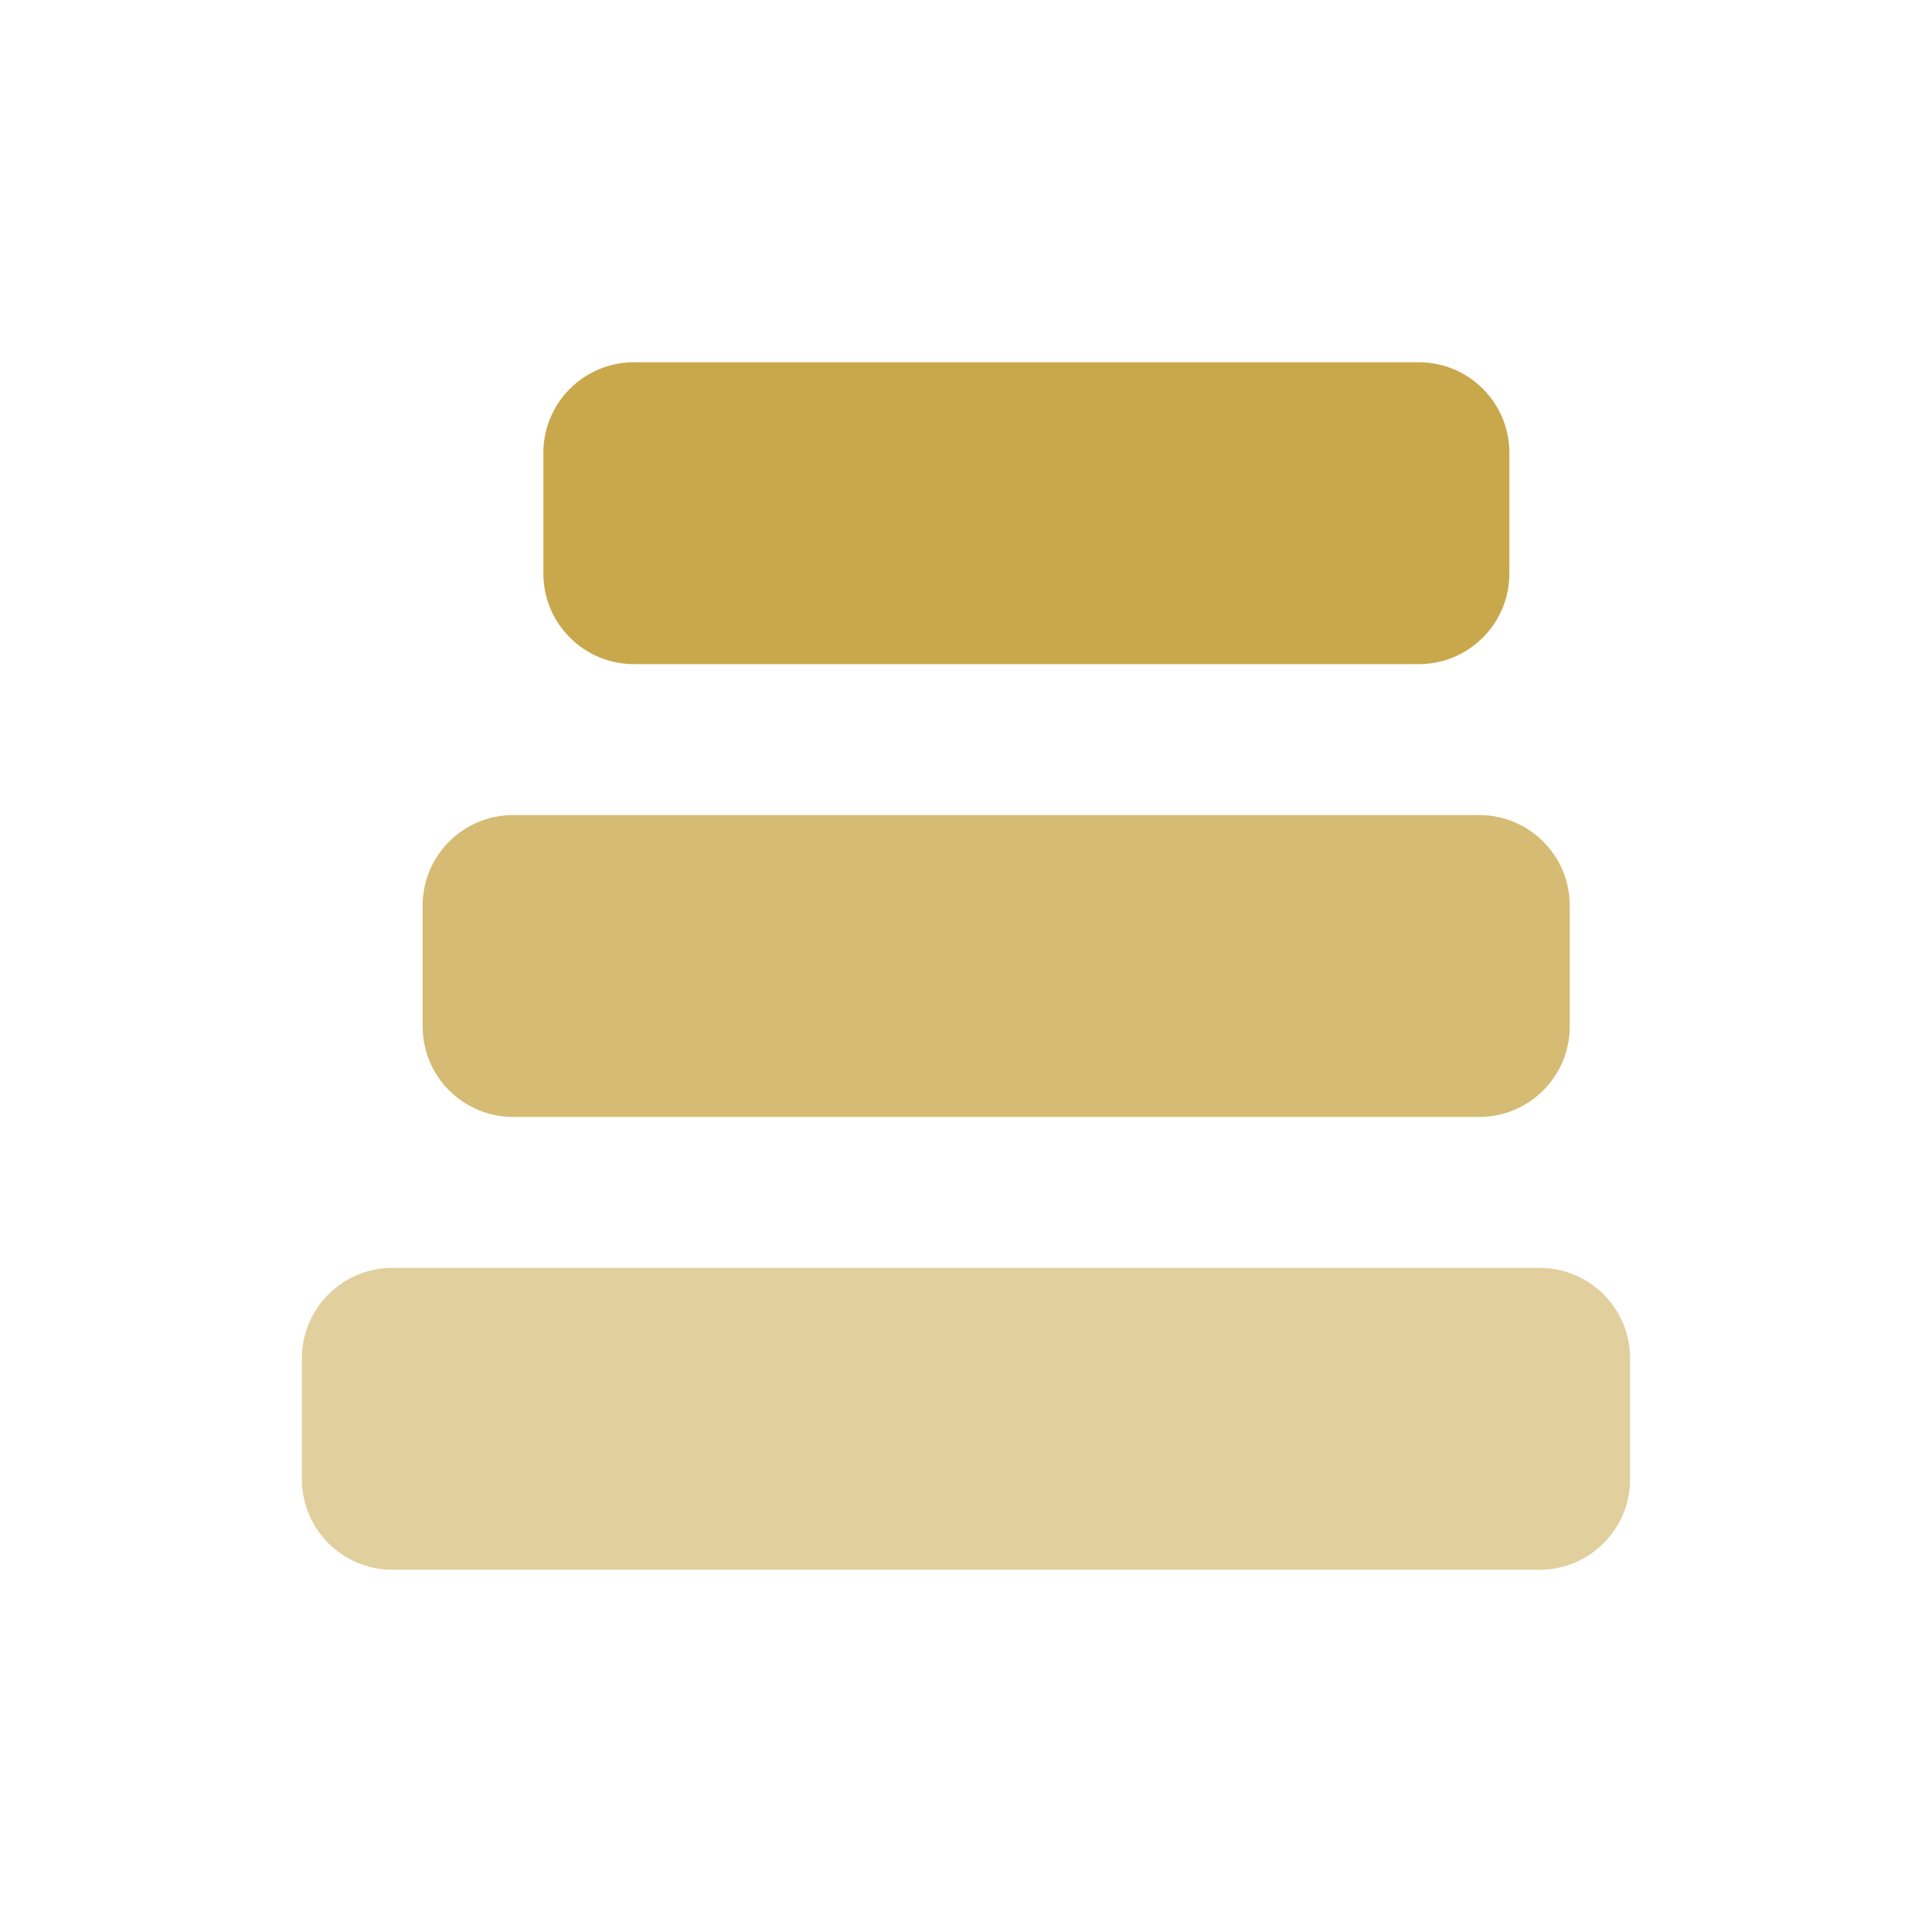
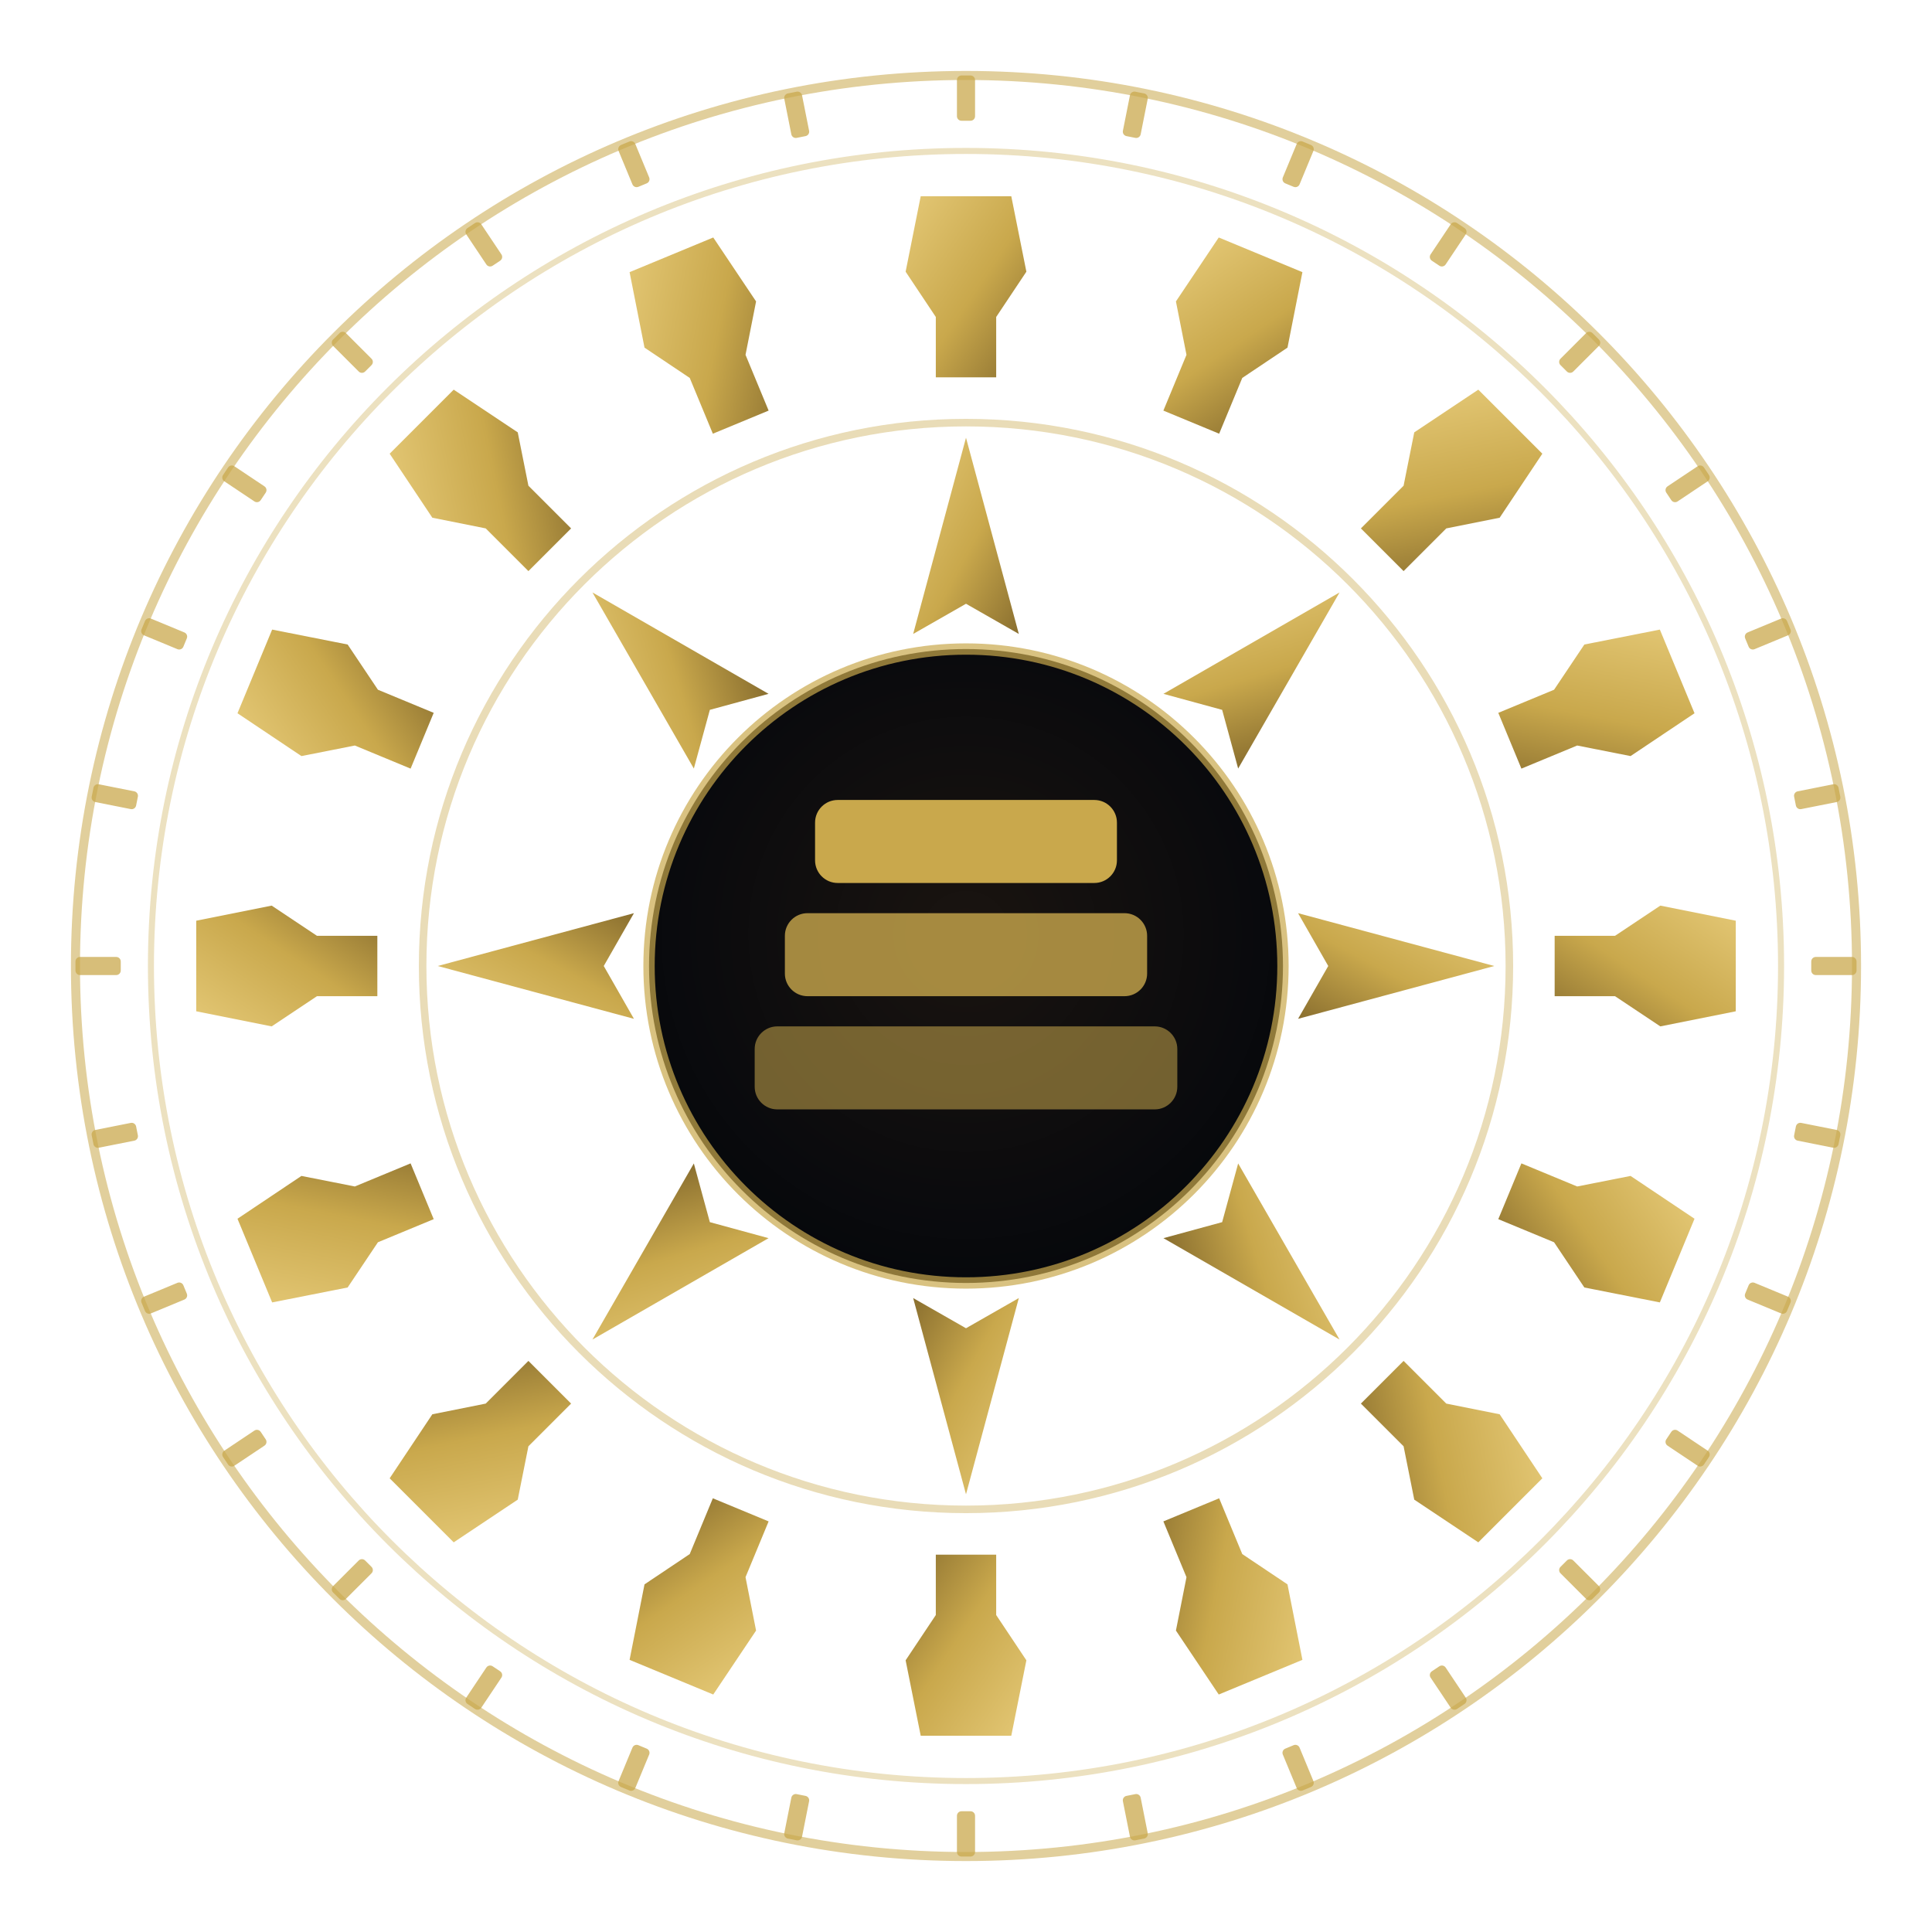
- <svg xmlns="http://www.w3.org/2000/svg" viewBox="0 0 64 64" width="64" height="64" role="img" aria-label="ShortStack">
-   <rect x="10" y="42" width="44" height="10" rx="3" fill="#C9A84C" opacity="0.55" />
-   <rect x="14" y="27" width="38" height="10" rx="3" fill="#C9A84C" opacity="0.78" />
-   <rect x="18" y="12" width="32" height="10" rx="3" fill="#C9A84C" />
+ <svg xmlns="http://www.w3.org/2000/svg" viewBox="0 0 256 256" width="256" height="256" role="img" aria-label="ShortStack">
+   <defs>
+     <linearGradient id="ss-gold" x1="0" y1="0" x2="1" y2="1">
+       <stop offset="0%" stop-color="#E4C876" />
+       <stop offset="55%" stop-color="#C9A84C" />
+       <stop offset="100%" stop-color="#8A6F2F" />
+     </linearGradient>
+     <radialGradient id="ss-core" cx="50%" cy="45%" r="55%">
+       <stop offset="0%" stop-color="#1a1410" />
+       <stop offset="100%" stop-color="#06080c" />
+     </radialGradient>
+     <g id="ss-wedge">
+       <path d="M -6 -102 L 6 -102 L 8 -92 L 4 -86 L 4 -78 L -4 -78 L -4 -86 L -8 -92 Z" fill="url(#ss-gold)" />
+     </g>
+     <g id="ss-ray">
+       <path d="M 0 -70 L 7 -44 L 0 -48 L -7 -44 Z" fill="url(#ss-gold)" />
+     </g>
+     <g id="ss-notch">
+       <rect x="-1.2" y="-118" width="2.4" height="6" rx="0.6" fill="#C9A84C" />
+     </g>
+   </defs>
+   <g transform="translate(128 128)">
+     <circle r="118" fill="none" stroke="#C9A84C" stroke-opacity="0.55" stroke-width="1.2" />
+     <circle r="108" fill="none" stroke="#C9A84C" stroke-opacity="0.35" stroke-width="0.8" />
+     <g opacity="0.75">
+       <use href="#ss-notch" transform="rotate(0)" />
+       <use href="#ss-notch" transform="rotate(11.25)" />
+       <use href="#ss-notch" transform="rotate(22.5)" />
+       <use href="#ss-notch" transform="rotate(33.75)" />
+       <use href="#ss-notch" transform="rotate(45)" />
+       <use href="#ss-notch" transform="rotate(56.25)" />
+       <use href="#ss-notch" transform="rotate(67.5)" />
+       <use href="#ss-notch" transform="rotate(78.75)" />
+       <use href="#ss-notch" transform="rotate(90)" />
+       <use href="#ss-notch" transform="rotate(101.25)" />
+       <use href="#ss-notch" transform="rotate(112.5)" />
+       <use href="#ss-notch" transform="rotate(123.75)" />
+       <use href="#ss-notch" transform="rotate(135)" />
+       <use href="#ss-notch" transform="rotate(146.25)" />
+       <use href="#ss-notch" transform="rotate(157.5)" />
+       <use href="#ss-notch" transform="rotate(168.75)" />
+       <use href="#ss-notch" transform="rotate(180)" />
+       <use href="#ss-notch" transform="rotate(191.25)" />
+       <use href="#ss-notch" transform="rotate(202.5)" />
+       <use href="#ss-notch" transform="rotate(213.75)" />
+       <use href="#ss-notch" transform="rotate(225)" />
+       <use href="#ss-notch" transform="rotate(236.25)" />
+       <use href="#ss-notch" transform="rotate(247.5)" />
+       <use href="#ss-notch" transform="rotate(258.75)" />
+       <use href="#ss-notch" transform="rotate(270)" />
+       <use href="#ss-notch" transform="rotate(281.25)" />
+       <use href="#ss-notch" transform="rotate(292.5)" />
+       <use href="#ss-notch" transform="rotate(303.75)" />
+       <use href="#ss-notch" transform="rotate(315)" />
+       <use href="#ss-notch" transform="rotate(326.25)" />
+       <use href="#ss-notch" transform="rotate(337.5)" />
+       <use href="#ss-notch" transform="rotate(348.75)" />
+     </g>
+     <g>
+       <use href="#ss-wedge" transform="rotate(0)" />
+       <use href="#ss-wedge" transform="rotate(22.5)" />
+       <use href="#ss-wedge" transform="rotate(45)" />
+       <use href="#ss-wedge" transform="rotate(67.5)" />
+       <use href="#ss-wedge" transform="rotate(90)" />
+       <use href="#ss-wedge" transform="rotate(112.5)" />
+       <use href="#ss-wedge" transform="rotate(135)" />
+       <use href="#ss-wedge" transform="rotate(157.5)" />
+       <use href="#ss-wedge" transform="rotate(180)" />
+       <use href="#ss-wedge" transform="rotate(202.5)" />
+       <use href="#ss-wedge" transform="rotate(225)" />
+       <use href="#ss-wedge" transform="rotate(247.5)" />
+       <use href="#ss-wedge" transform="rotate(270)" />
+       <use href="#ss-wedge" transform="rotate(292.5)" />
+       <use href="#ss-wedge" transform="rotate(315)" />
+       <use href="#ss-wedge" transform="rotate(337.5)" />
+     </g>
+     <circle r="72" fill="none" stroke="#C9A84C" stroke-opacity="0.4" stroke-width="1" />
+     <g>
+       <use href="#ss-ray" transform="rotate(0)" />
+       <use href="#ss-ray" transform="rotate(45)" />
+       <use href="#ss-ray" transform="rotate(90)" />
+       <use href="#ss-ray" transform="rotate(135)" />
+       <use href="#ss-ray" transform="rotate(180)" />
+       <use href="#ss-ray" transform="rotate(225)" />
+       <use href="#ss-ray" transform="rotate(270)" />
+       <use href="#ss-ray" transform="rotate(315)" />
+     </g>
+     <circle r="42" fill="url(#ss-core)" stroke="#C9A84C" stroke-opacity="0.7" stroke-width="1.5" />
+     <g transform="translate(-28 -22)">
+       <rect x="0" y="30" width="56" height="11" rx="3" fill="#C9A84C" opacity="0.55" />
+       <rect x="4" y="15" width="48" height="11" rx="3" fill="#C9A84C" opacity="0.80" />
+       <rect x="8" y="0" width="40" height="11" rx="3" fill="#C9A84C" />
+     </g>
+   </g>
</svg>
